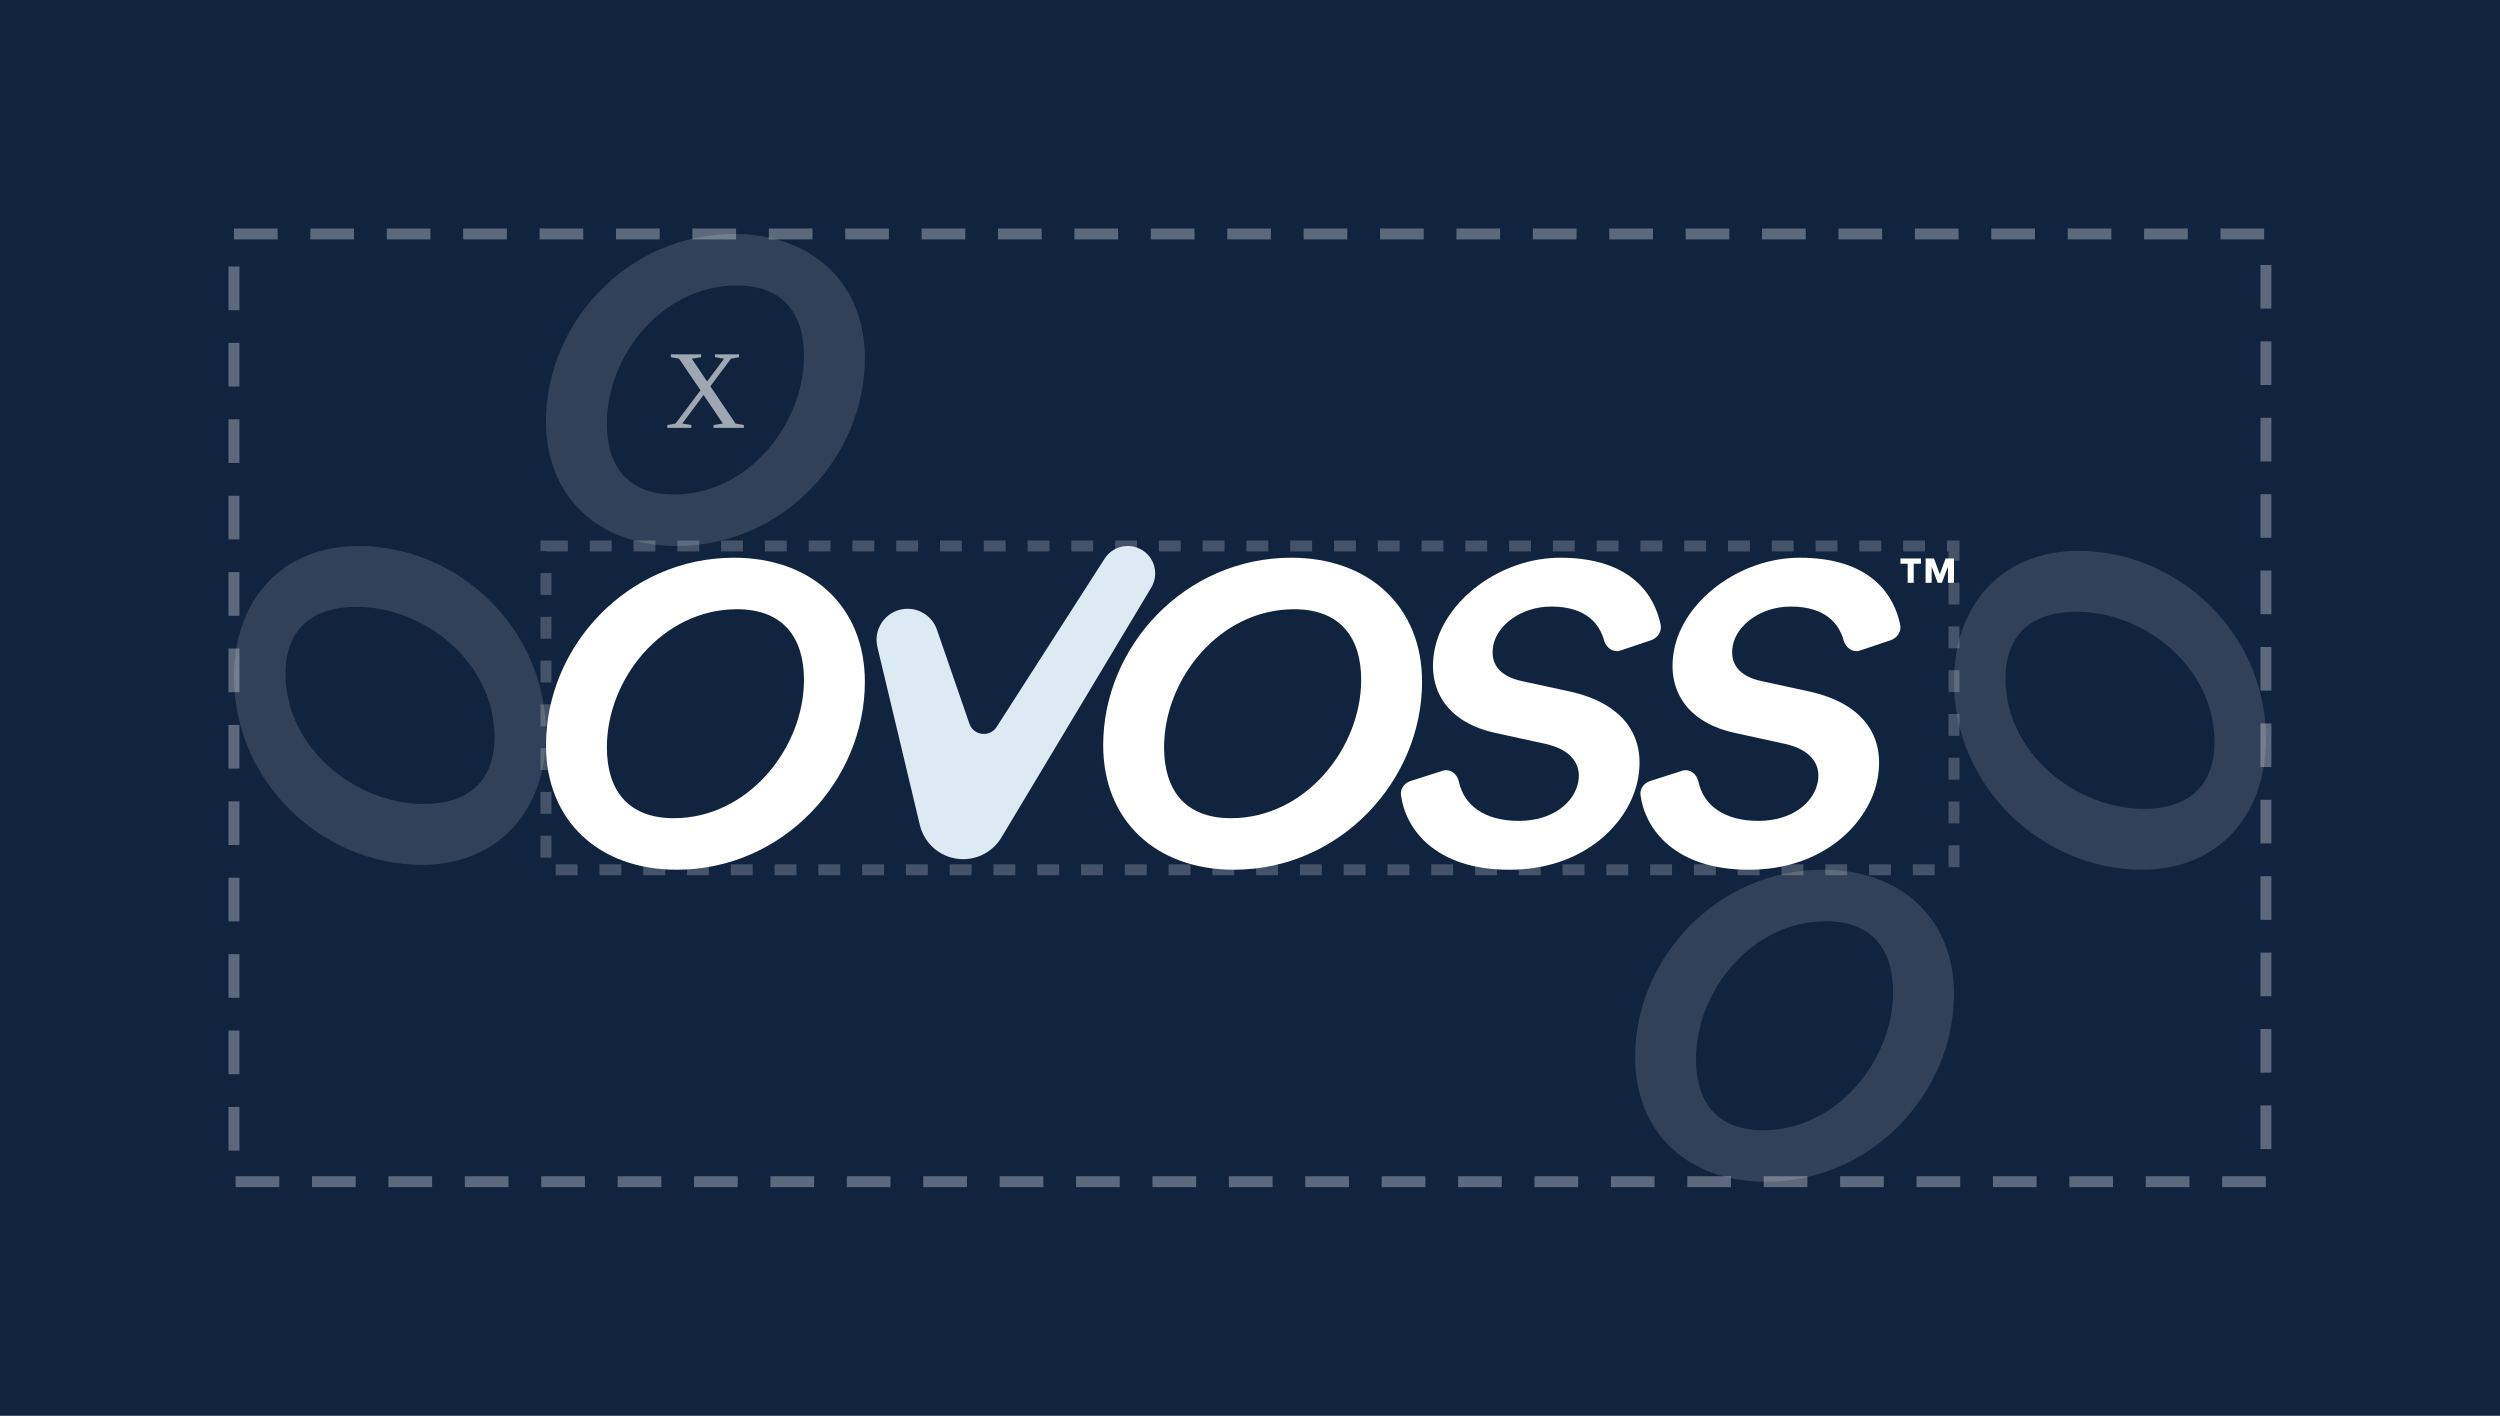
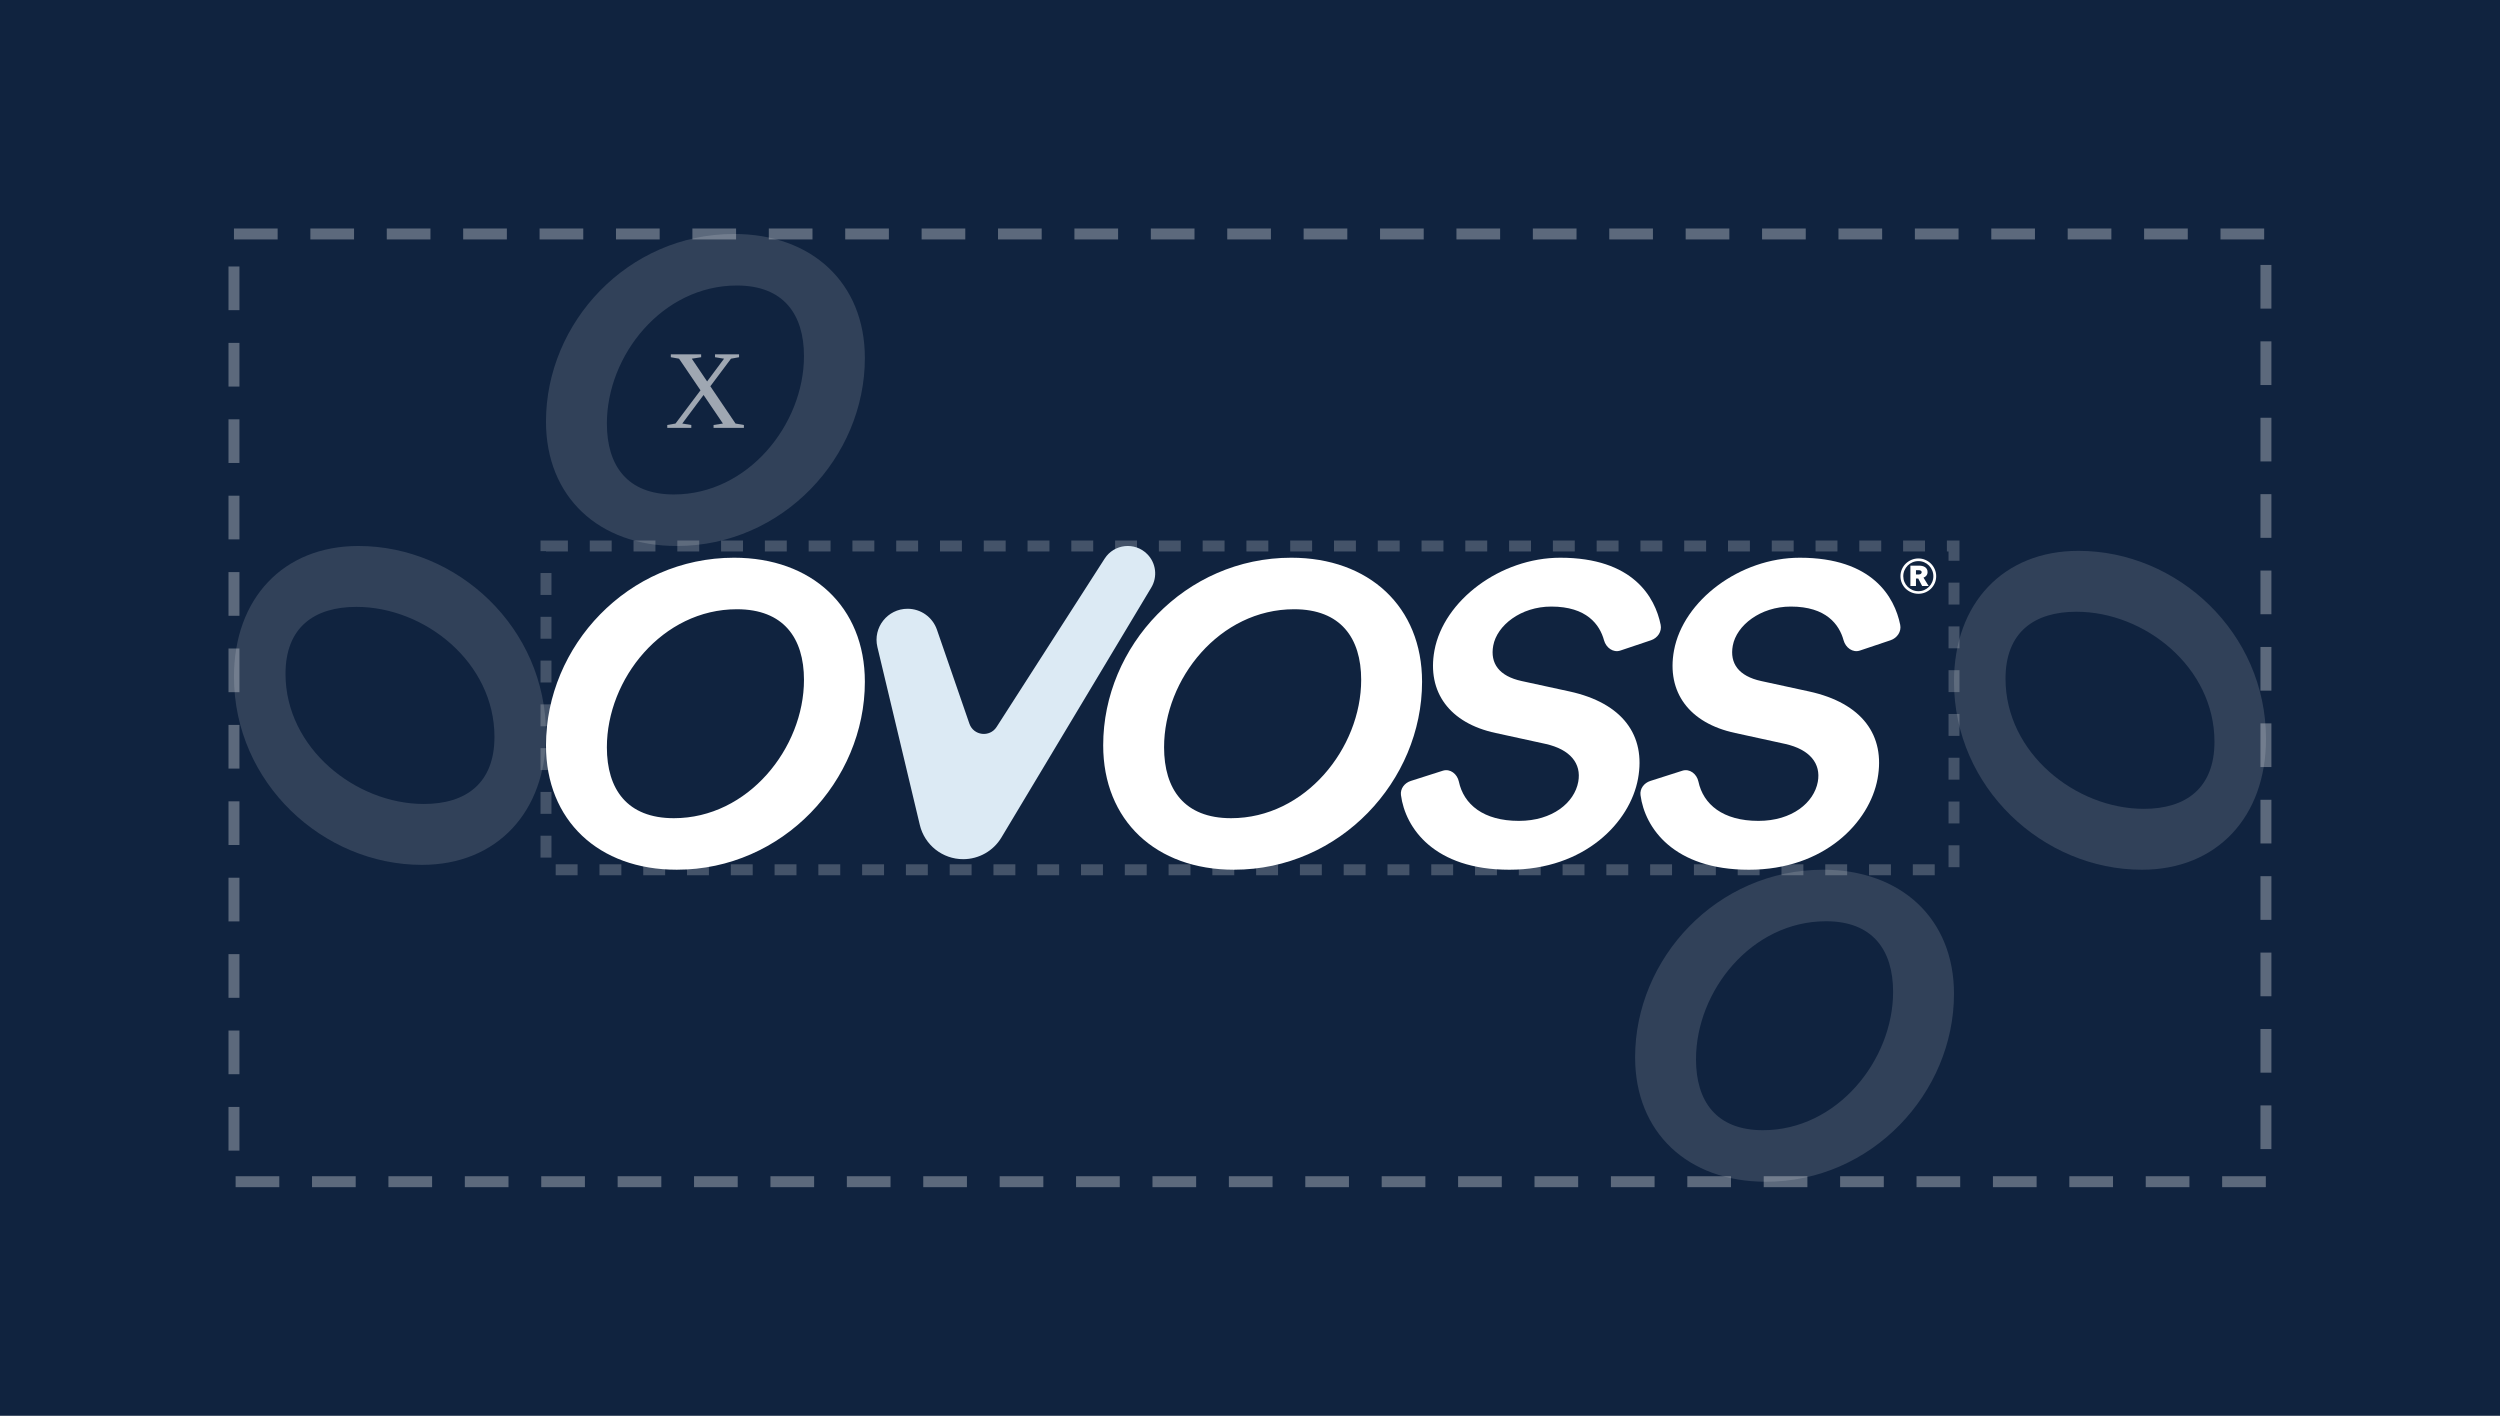
<svg class="diagram" viewBox="-52.88 -52.88 242.13 137.12" role="img" aria-label="Clear space around the wordmark">
  <rect x="-52.88" y="-52.88" width="242.13" height="137.12" fill="#10233F" />
  <g fill="#FFFFFF" opacity=".14">
    <path d="M30.884,13.150C30.884,22.746 22.935,31.354 12.663,31.354C5.102,31.354 0.000,26.587 0.000,19.302C0.000,9.697 7.933,1.136 18.214,1.136C25.746,1.136 30.884,5.881 30.884,13.150ZM24.987,12.963C24.987,8.905 22.995,6.126 18.492,6.126C11.277,6.126 5.897,12.874 5.897,19.496C5.897,23.561 7.860,26.364 12.385,26.364C19.579,26.364 24.987,19.566 24.987,12.963Z" transform="translate(0.000,-30.218) scale(1) translate(-0.000,-1.136)" />
    <path d="M30.884,13.150C30.884,22.746 22.935,31.354 12.663,31.354C5.102,31.354 0.000,26.587 0.000,19.302C0.000,9.697 7.933,1.136 18.214,1.136C25.746,1.136 30.884,5.881 30.884,13.150ZM24.987,12.963C24.987,8.905 22.995,6.126 18.492,6.126C11.277,6.126 5.897,12.874 5.897,19.496C5.897,23.561 7.860,26.364 12.385,26.364C19.579,26.364 24.987,19.566 24.987,12.963Z" transform="translate(0.000,0.000) rotate(90) scale(1) translate(-0.000,-1.136)" />
    <path d="M30.884,13.150C30.884,22.746 22.935,31.354 12.663,31.354C5.102,31.354 0.000,26.587 0.000,19.302C0.000,9.697 7.933,1.136 18.214,1.136C25.746,1.136 30.884,5.881 30.884,13.150ZM24.987,12.963C24.987,8.905 22.995,6.126 18.492,6.126C11.277,6.126 5.897,12.874 5.897,19.496C5.897,23.561 7.860,26.364 12.385,26.364C19.579,26.364 24.987,19.566 24.987,12.963Z" transform="translate(105.484,31.355) scale(1) translate(-0.000,-1.136)" />
    <path d="M30.884,13.150C30.884,22.746 22.935,31.354 12.663,31.354C5.102,31.354 0.000,26.587 0.000,19.302C0.000,9.697 7.933,1.136 18.214,1.136C25.746,1.136 30.884,5.881 30.884,13.150ZM24.987,12.963C24.987,8.905 22.995,6.126 18.492,6.126C11.277,6.126 5.897,12.874 5.897,19.496C5.897,23.561 7.860,26.364 12.385,26.364C19.579,26.364 24.987,19.566 24.987,12.963Z" transform="translate(166.586,0.471) rotate(90) scale(1) translate(-0.000,-1.136)" />
  </g>
  <rect x="-30.22" y="-30.22" width="196.80" height="91.79" fill="none" stroke="#FFFFFF" stroke-opacity=".32" stroke-width="1.06" stroke-dasharray="4.23 3.17" />
  <rect x="0" y="0" width="136.37" height="31.36" fill="none" stroke="#FFFFFF" stroke-opacity=".22" stroke-width="1.06" stroke-dasharray="2.12 2.12" />
  <g>
    <g>
      <path fill="#FFFFFF" d="M30.884,13.150C30.884,22.746 22.935,31.354 12.663,31.354C5.102,31.354 0.000,26.587 0.000,19.302C0.000,9.697 7.933,1.136 18.214,1.136C25.746,1.136 30.884,5.881 30.884,13.150ZM24.987,12.963C24.987,8.905 22.995,6.126 18.492,6.126C11.277,6.126 5.897,12.874 5.897,19.496C5.897,23.561 7.860,26.364 12.385,26.364C19.579,26.364 24.987,19.566 24.987,12.963Z" />
      <path fill="#DCEAF4" d="M40.405,30.333L40.405,30.333C38.407,30.333 36.670,28.961 36.206,27.017L32.097,9.784C31.647,7.895 33.079,6.080 35.021,6.080L35.021,6.080C36.303,6.080 37.444,6.893 37.863,8.105L41.008,17.210C41.410,18.374 42.978,18.562 43.644,17.525L54.108,1.223C55.027,-0.208 57.034,-0.421 58.231,0.786L58.231,0.786C59.088,1.649 59.249,2.983 58.624,4.025L44.108,28.236C43.328,29.537 41.922,30.333 40.405,30.333Z" />
      <path fill="#FFFFFF" d="M84.850,13.150C84.850,22.746 76.901,31.354 66.629,31.354C59.068,31.354 53.966,26.587 53.966,19.302C53.966,9.698 61.898,1.136 72.179,1.136C79.711,1.136 84.850,5.881 84.850,13.150ZM78.953,12.963C78.953,8.906 76.960,6.126 72.457,6.126C65.243,6.126 59.863,12.875 59.863,19.496C59.863,23.561 61.826,26.364 66.351,26.364C73.546,26.364 78.953,19.567 78.953,12.963Z" />
      <path fill="#FFFFFF" d="M88.413,22.816C88.885,25.027 90.785,26.624 94.229,26.624C97.495,26.624 99.608,24.851 99.977,22.840C100.303,21.067 99.196,19.706 96.830,19.173L91.972,18.111C87.525,17.163 85.309,14.150 86.048,10.126C86.939,5.275 92.441,1.137 98.235,1.137C105.287,1.137 107.418,4.961 107.958,7.635C108.091,8.293 107.661,8.915 107.025,9.129L104.056,10.127C103.355,10.363 102.668,9.845 102.472,9.132C102.057,7.616 100.801,5.867 97.366,5.867C94.406,5.867 92.102,7.699 91.743,9.650C91.428,11.367 92.306,12.607 94.503,13.082L99.126,14.087C104.278,15.212 106.536,18.346 105.765,22.543C104.994,26.740 100.636,31.355 93.305,31.355C86.009,31.355 83.225,27.308 82.806,24.129C82.723,23.505 83.155,22.948 83.754,22.757L86.861,21.765C87.574,21.537 88.257,22.085 88.413,22.816Z" />
      <path fill="#FFFFFF" d="M111.615,22.816C112.086,25.027 113.986,26.624 117.431,26.624C120.696,26.624 122.809,24.851 123.178,22.840C123.504,21.067 122.397,19.706 120.032,19.173L115.174,18.111C110.726,17.163 108.510,14.150 109.249,10.126C110.140,5.275 115.642,1.137 121.436,1.137C128.488,1.137 130.619,4.961 131.159,7.635C131.292,8.293 130.862,8.915 130.226,9.129L127.257,10.127C126.557,10.363 125.869,9.845 125.674,9.132C125.258,7.616 124.002,5.867 120.567,5.867C117.607,5.867 115.303,7.699 114.944,9.650C114.629,11.367 115.508,12.607 117.704,13.082L122.327,14.087C127.479,15.212 129.737,18.346 128.966,22.543C128.195,26.740 123.838,31.355 116.506,31.355C109.210,31.355 106.426,27.308 106.007,24.129C105.924,23.505 106.356,22.948 106.956,22.757L110.062,21.765C110.775,21.537 111.458,22.085 111.615,22.816Z" />
-       <path fill="#FFFFFF" d="M131.882,1.722L131.183,1.722L131.183,1.207L133.165,1.207L133.165,1.722L132.466,1.722L132.466,3.567L131.882,3.567L131.882,1.722L131.882,1.722ZM133.618,1.207L134.431,1.207L134.992,2.742L135.555,1.207L136.368,1.207L136.368,3.567L135.783,3.567L135.783,2.032L135.772,2.032L135.193,3.567L134.792,3.567L134.214,2.032L134.203,2.032L134.203,3.567L133.618,3.567L133.618,1.207L133.618,1.207Z" />
+       <path fill="#FFFFFF" d="M134.643 2.929Q134.643 3.286 134.506 3.597Q134.370 3.908 134.138 4.136Q133.907 4.363 133.592 4.496Q133.277 4.629 132.921 4.629Q132.564 4.629 132.245 4.496Q131.927 4.363 131.691 4.136Q131.456 3.908 131.320 3.597Q131.183 3.286 131.183 2.929Q131.183 2.573 131.320 2.258Q131.456 1.943 131.691 1.712Q131.927 1.480 132.245 1.344Q132.564 1.207 132.921 1.207Q133.277 1.207 133.592 1.344Q133.907 1.480 134.138 1.712Q134.370 1.943 134.506 2.258Q134.643 2.573 134.643 2.929ZM134.370 2.929Q134.370 2.626 134.256 2.360Q134.142 2.095 133.945 1.894Q133.748 1.693 133.486 1.579Q133.224 1.465 132.921 1.465Q132.617 1.465 132.351 1.579Q132.086 1.693 131.885 1.894Q131.684 2.095 131.570 2.360Q131.456 2.626 131.456 2.929Q131.456 3.225 131.570 3.491Q131.684 3.756 131.885 3.954Q132.086 4.151 132.351 4.265Q132.617 4.379 132.921 4.379Q133.224 4.379 133.486 4.265Q133.748 4.151 133.945 3.954Q134.142 3.756 134.256 3.491Q134.370 3.225 134.370 2.929ZM133.285 3.878 132.905 3.149H132.685V3.878H132.147V1.905H132.996Q133.141 1.905 133.285 1.935Q133.429 1.966 133.547 2.038Q133.664 2.110 133.736 2.231Q133.808 2.353 133.808 2.527Q133.808 2.725 133.698 2.865Q133.588 3.005 133.414 3.066L133.915 3.878ZM133.239 2.535Q133.239 2.436 133.152 2.391Q133.065 2.345 132.974 2.345H132.685V2.755H132.974Q133.080 2.755 133.160 2.694Q133.239 2.633 133.239 2.535Z" />
    </g>
  </g>
  <text x="15.44" y="-15.11" text-anchor="middle" dominant-baseline="central" font-size="10.88" fill="#FFFFFF" fill-opacity=".6">X</text>
</svg>
